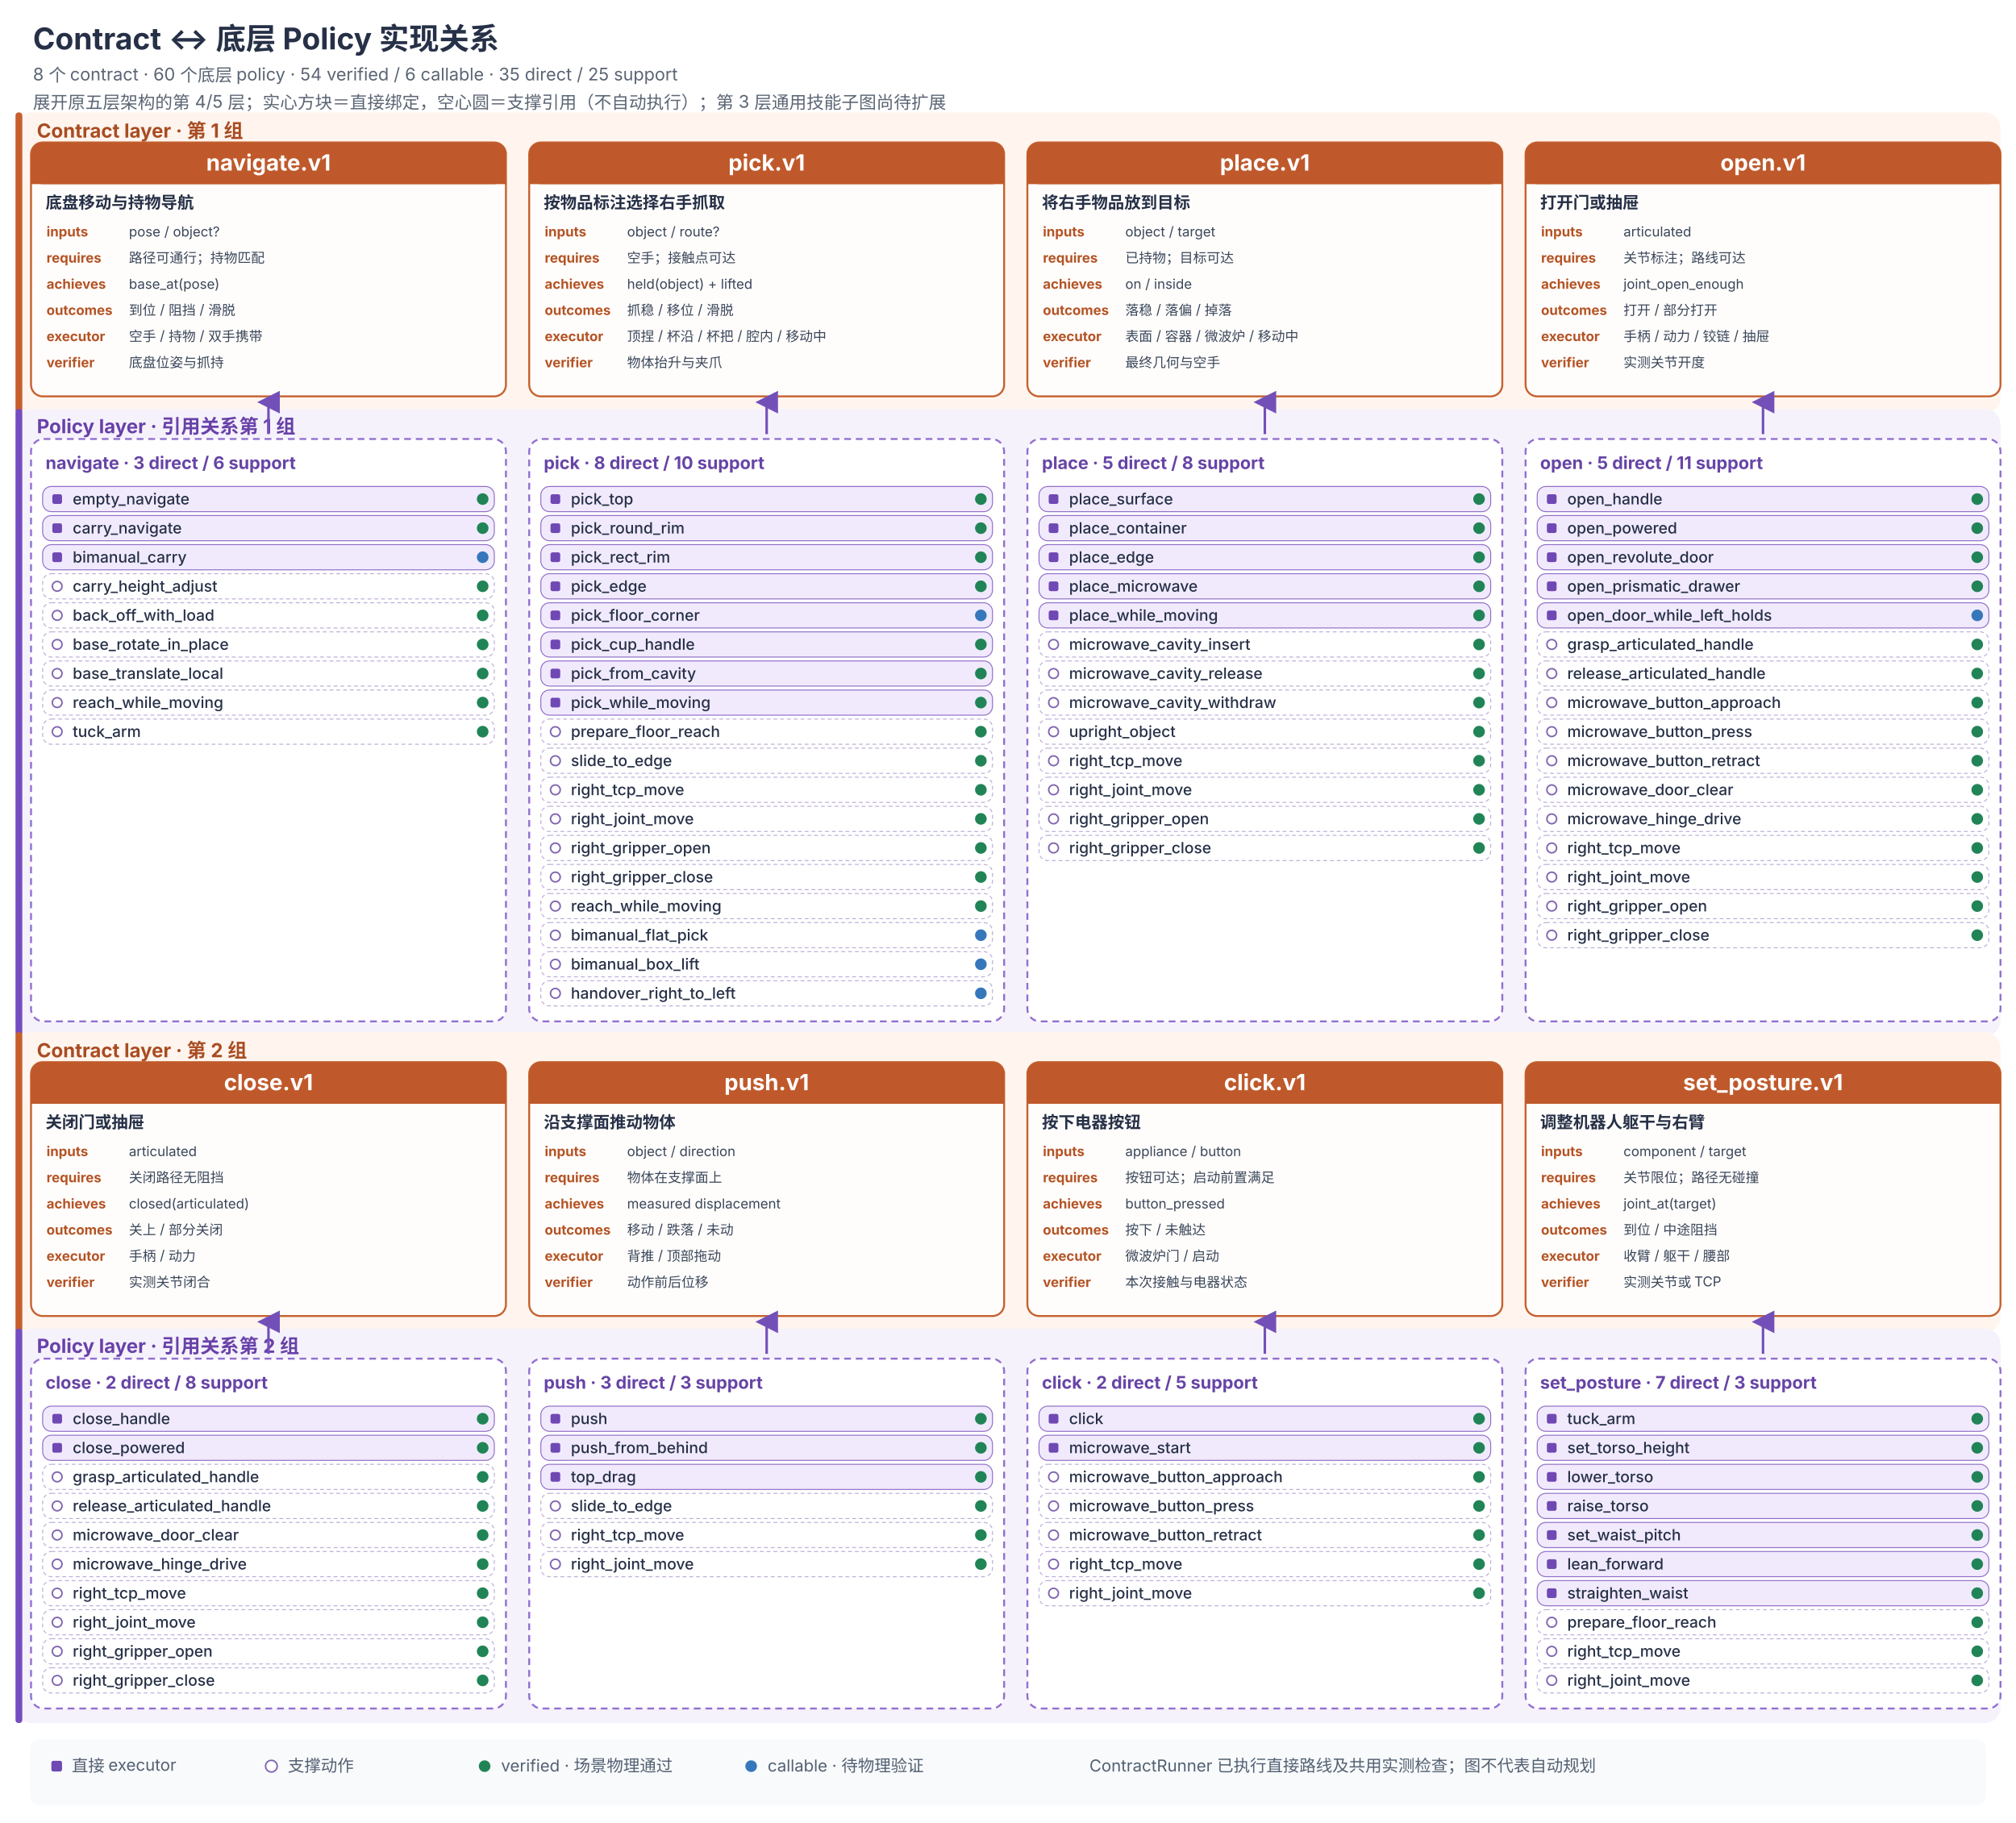
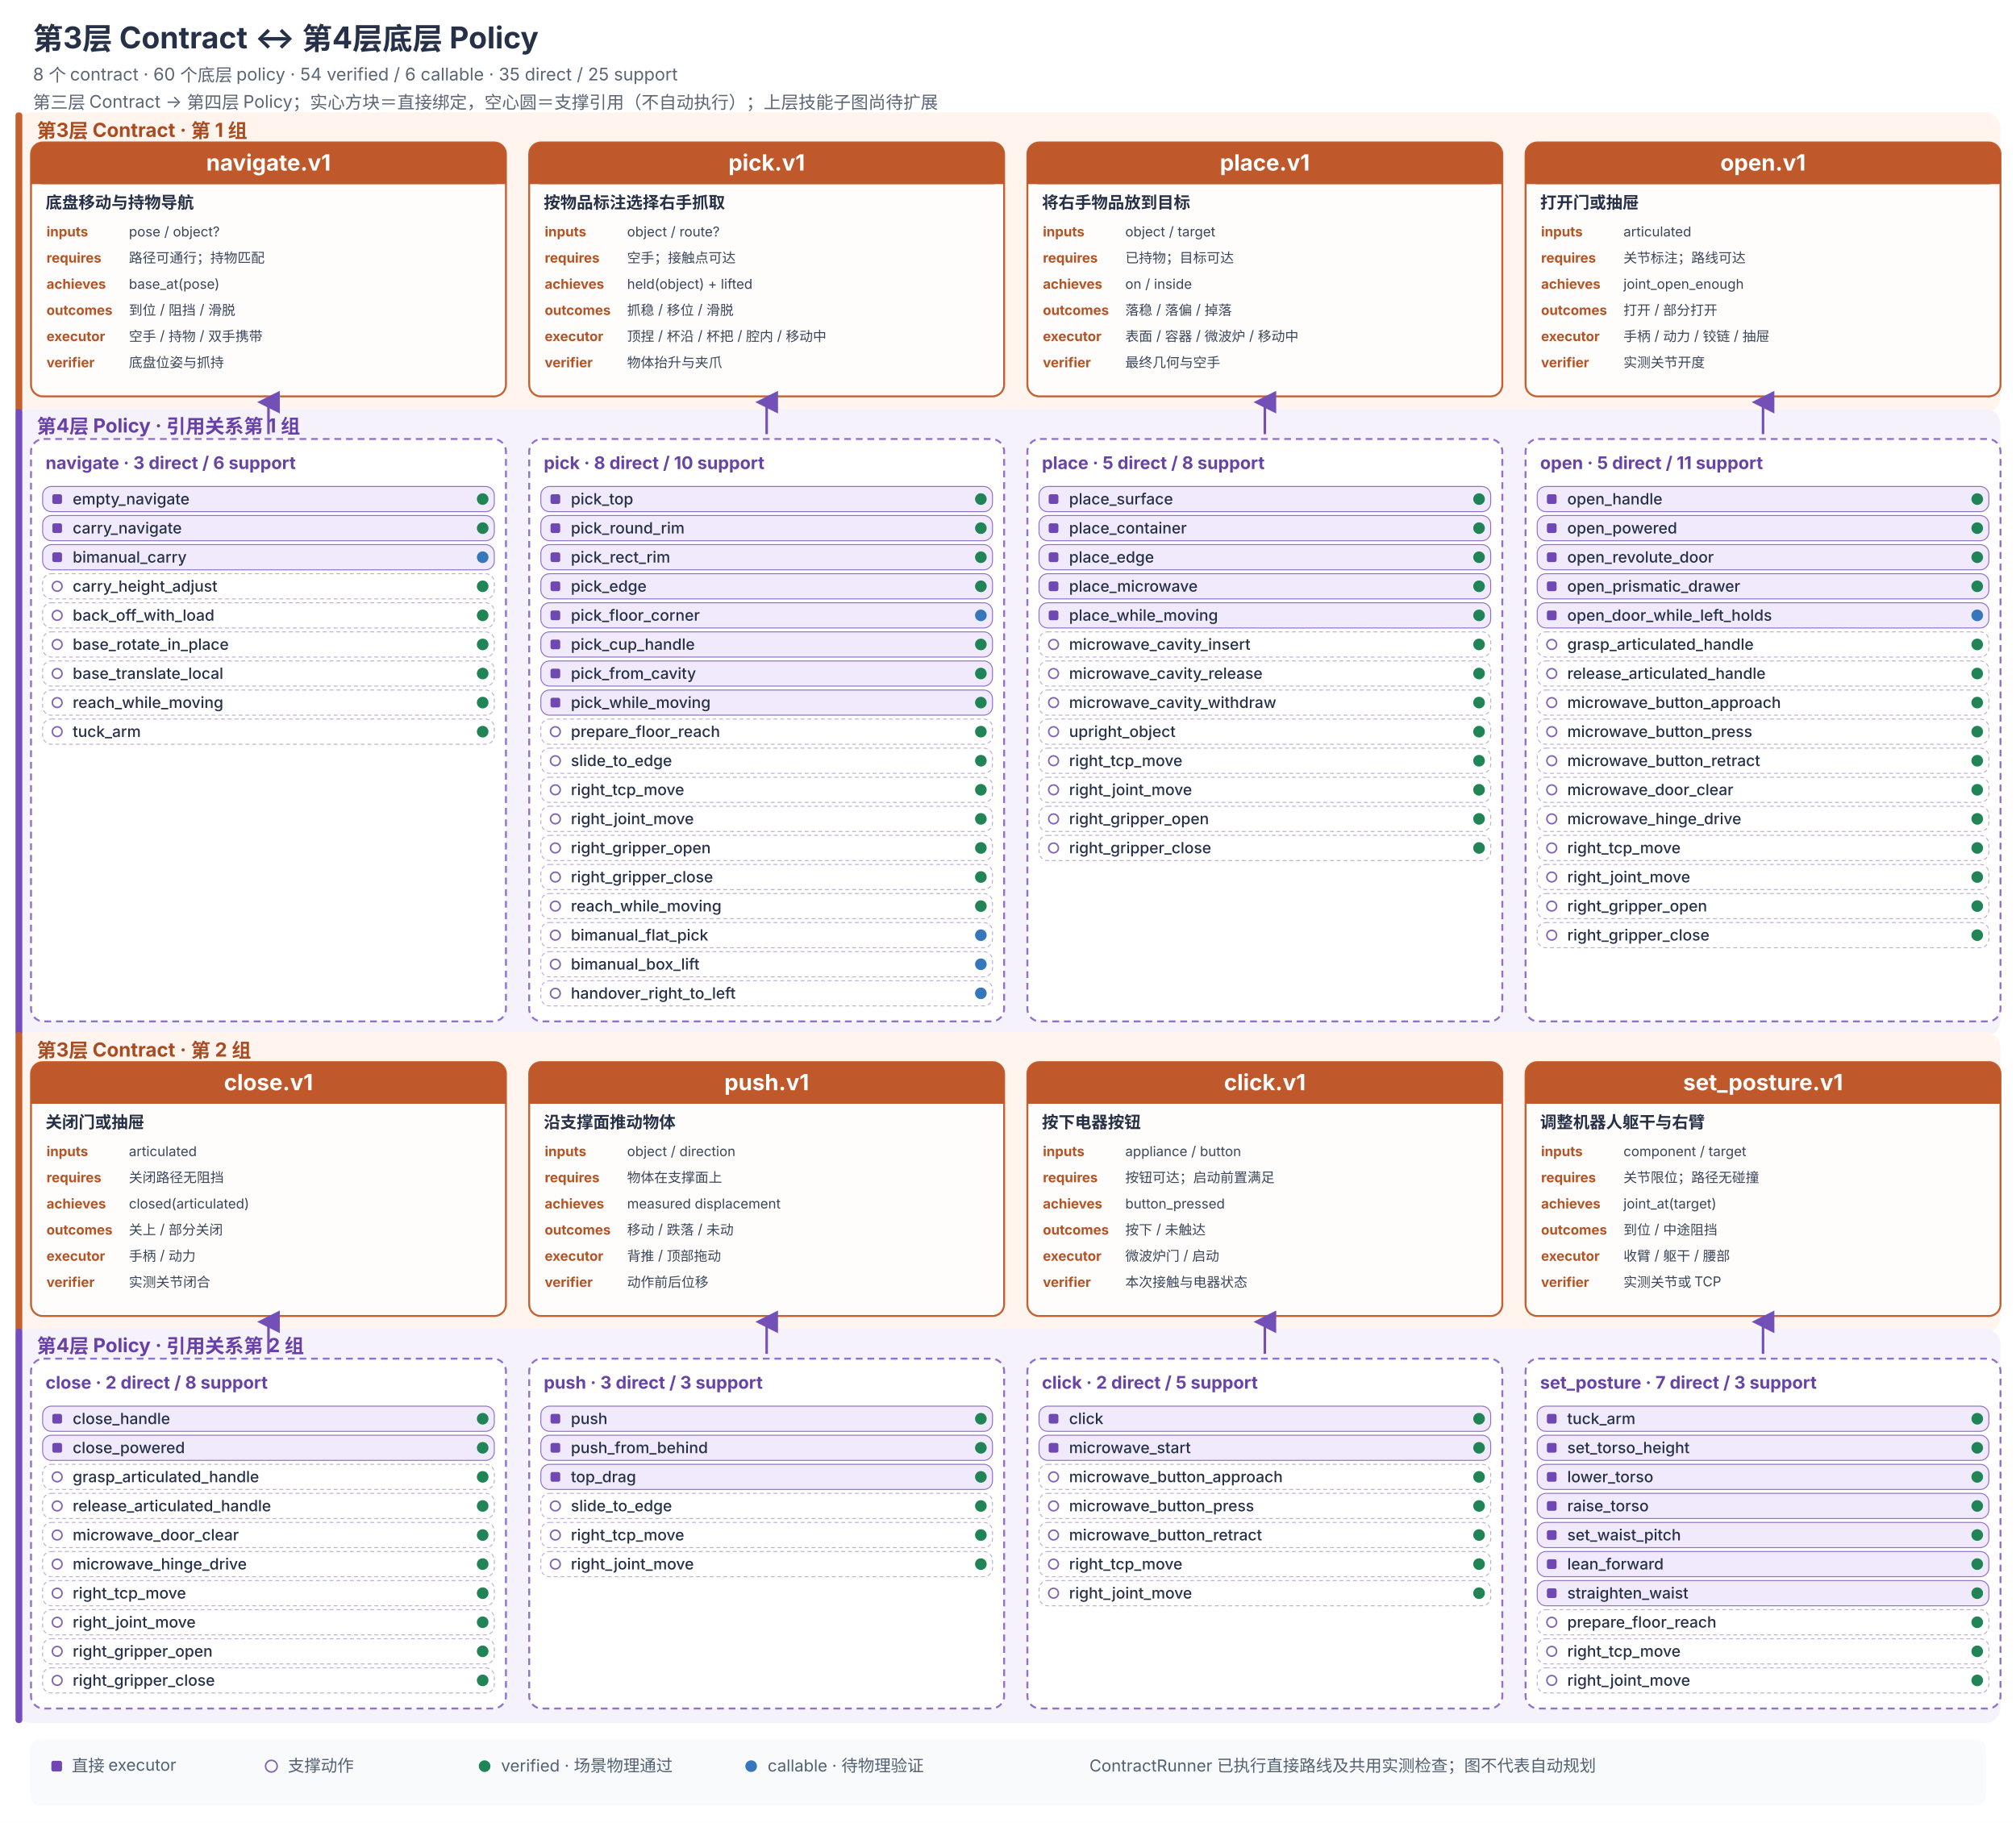
<svg xmlns="http://www.w3.org/2000/svg" viewBox="0 0 2080 1881" role="img" aria-labelledby="title desc">
  <defs>
    <marker id="arrow" viewBox="0 0 10 10" refX="5" refY="5" markerWidth="9" markerHeight="9" orient="auto">
      <path d="M0 10 L5 0 L10 10 Z" fill="#7350b8" />
    </marker>
  </defs>
  <style>text{font-family:Inter,"Noto Sans CJK SC","Microsoft YaHei",Arial,sans-serif;fill:#263047}.title{font-size:31px;font-weight:750}.subtitle{font-size:18px;fill:#5b6574}.lane{font-size:20px;font-weight:750}.card-title{font-size:23px;font-weight:700;fill:#fff}.card-desc{font-size:17px;font-weight:650}.key{font-size:14px;font-weight:700;fill:#b45324}.value{font-size:14px;fill:#39465a}.panel-title{font-size:18px;font-weight:700;fill:#6744a6}.policy{font-size:16px;font-weight:550}.legend{font-size:17px;fill:#536071}</style>
  <rect x="0" y="0" width="2080" height="1881" rx="0" fill="#fff" stroke="none" />
-   <text x="34" y="51" class="title">Contract ↔ 底层 Policy 实现关系</text>
+   <text x="34" y="51" class="title">第3层 Contract ↔ 第4层底层 Policy</text>
  <text x="34" y="83" class="subtitle">8 个 contract · 60 个底层 policy · 54 verified / 6 callable · 35 direct / 25 support</text>
-   <text x="34" y="112" class="subtitle">展开原五层架构的第 4/5 层；实心方块＝直接绑定，空心圆＝支撑引用（不自动执行）；第 3 层通用技能子图尚待扩展</text>
+   <text x="34" y="112" class="subtitle">第三层 Contract → 第四层 Policy；实心方块＝直接绑定，空心圆＝支撑引用（不自动执行）；上层技能子图尚待扩展</text>
  <rect x="16" y="116" width="2048" height="310" rx="16" fill="#fff5ee" stroke="none" />
  <rect x="16" y="422" width="2048" height="647" rx="16" fill="#f6f2fc" stroke="none" />
  <rect x="16" y="116" width="7" height="310" rx="3" fill="#c75e2d" stroke="none" />
  <rect x="16" y="422" width="7" height="647" rx="3" fill="#764dc0" stroke="none" />
-   <text x="38" y="142" class="lane" style="fill:#a94c22">Contract layer · 第 1 组</text>
-   <text x="38" y="447" class="lane" style="fill:#6841a8">Policy layer · 引用关系第 1 组</text>
+   <text x="38" y="142" class="lane" style="fill:#a94c22">第3层 Contract · 第 1 组</text>
+   <text x="38" y="447" class="lane" style="fill:#6841a8">第4层 Policy · 引用关系第 1 组</text>
  <rect x="32" y="147" width="490" height="262" rx="12" fill="#fffdfb" stroke="#c56130" stroke-width="2" />
  <rect x="32" y="147" width="490" height="43" rx="12" fill="#bf592b" stroke="none" />
  <rect x="32" y="177" width="490" height="13" rx="0" fill="#bf592b" stroke="none" />
  <text x="277.0" y="176" class="card-title" text-anchor="middle">navigate.v1</text>
  <text x="47" y="215" class="card-desc">底盘移动与持物导航</text>
  <text x="48" y="244" class="key">inputs</text>
  <text x="133" y="244" class="value">pose / object?</text>
  <text x="48" y="271" class="key">requires</text>
  <text x="133" y="271" class="value">路径可通行；持物匹配</text>
  <text x="48" y="298" class="key">achieves</text>
  <text x="133" y="298" class="value">base_at(pose)</text>
  <text x="48" y="325" class="key">outcomes</text>
  <text x="133" y="325" class="value">到位 / 阻挡 / 滑脱</text>
  <text x="48" y="352" class="key">executor</text>
  <text x="133" y="352" class="value">空手 / 持物 / 双手携带</text>
  <text x="48" y="379" class="key">verifier</text>
  <text x="133" y="379" class="value">底盘位姿与抓持</text>
  <path d="M 277.0 448 L 277.0 415" fill="none" stroke="#7350b8" stroke-width="2.6" marker-end="url(#arrow)" />
  <rect x="32" y="453" width="490" height="601" rx="13" fill="#fff" stroke="#9270cf" stroke-width="2" stroke-dasharray="7 5" />
  <text x="47" y="484" class="panel-title">navigate · 3 direct / 6 support</text>
  <rect x="44" y="502" width="466" height="26" rx="9" fill="#f1eafd" stroke="#916fc8" />
  <rect x="54" y="510" width="10" height="10" rx="2" fill="#7048b4" stroke="none" />
  <text x="75" y="520.5" class="policy">empty_navigate</text>
  <circle cx="498" cy="515" r="6" fill="#218456" />
  <rect x="44" y="532" width="466" height="26" rx="9" fill="#f1eafd" stroke="#916fc8" />
  <rect x="54" y="540" width="10" height="10" rx="2" fill="#7048b4" stroke="none" />
  <text x="75" y="550.5" class="policy">carry_navigate</text>
  <circle cx="498" cy="545" r="6" fill="#218456" />
  <rect x="44" y="562" width="466" height="26" rx="9" fill="#f1eafd" stroke="#916fc8" />
  <rect x="54" y="570" width="10" height="10" rx="2" fill="#7048b4" stroke="none" />
  <text x="75" y="580.5" class="policy">bimanual_carry</text>
  <circle cx="498" cy="575" r="6" fill="#3677bb" />
  <rect x="44" y="592" width="466" height="26" rx="9" fill="#fff" stroke="#bdadd8" stroke-dasharray="4 3" />
  <circle cx="59" cy="605" r="5" fill="#fff" stroke="#8165b0" stroke-width="1.6" />
  <text x="75" y="610.5" class="policy">carry_height_adjust</text>
  <circle cx="498" cy="605" r="6" fill="#218456" />
  <rect x="44" y="622" width="466" height="26" rx="9" fill="#fff" stroke="#bdadd8" stroke-dasharray="4 3" />
  <circle cx="59" cy="635" r="5" fill="#fff" stroke="#8165b0" stroke-width="1.6" />
  <text x="75" y="640.5" class="policy">back_off_with_load</text>
  <circle cx="498" cy="635" r="6" fill="#218456" />
  <rect x="44" y="652" width="466" height="26" rx="9" fill="#fff" stroke="#bdadd8" stroke-dasharray="4 3" />
  <circle cx="59" cy="665" r="5" fill="#fff" stroke="#8165b0" stroke-width="1.6" />
  <text x="75" y="670.5" class="policy">base_rotate_in_place</text>
  <circle cx="498" cy="665" r="6" fill="#218456" />
  <rect x="44" y="682" width="466" height="26" rx="9" fill="#fff" stroke="#bdadd8" stroke-dasharray="4 3" />
  <circle cx="59" cy="695" r="5" fill="#fff" stroke="#8165b0" stroke-width="1.6" />
  <text x="75" y="700.5" class="policy">base_translate_local</text>
  <circle cx="498" cy="695" r="6" fill="#218456" />
  <rect x="44" y="712" width="466" height="26" rx="9" fill="#fff" stroke="#bdadd8" stroke-dasharray="4 3" />
  <circle cx="59" cy="725" r="5" fill="#fff" stroke="#8165b0" stroke-width="1.6" />
  <text x="75" y="730.5" class="policy">reach_while_moving</text>
  <circle cx="498" cy="725" r="6" fill="#218456" />
  <rect x="44" y="742" width="466" height="26" rx="9" fill="#fff" stroke="#bdadd8" stroke-dasharray="4 3" />
  <circle cx="59" cy="755" r="5" fill="#fff" stroke="#8165b0" stroke-width="1.6" />
  <text x="75" y="760.5" class="policy">tuck_arm</text>
  <circle cx="498" cy="755" r="6" fill="#218456" />
  <rect x="546" y="147" width="490" height="262" rx="12" fill="#fffdfb" stroke="#c56130" stroke-width="2" />
  <rect x="546" y="147" width="490" height="43" rx="12" fill="#bf592b" stroke="none" />
  <rect x="546" y="177" width="490" height="13" rx="0" fill="#bf592b" stroke="none" />
  <text x="791.0" y="176" class="card-title" text-anchor="middle">pick.v1</text>
  <text x="561" y="215" class="card-desc">按物品标注选择右手抓取</text>
  <text x="562" y="244" class="key">inputs</text>
  <text x="647" y="244" class="value">object / route?</text>
  <text x="562" y="271" class="key">requires</text>
  <text x="647" y="271" class="value">空手；接触点可达</text>
  <text x="562" y="298" class="key">achieves</text>
  <text x="647" y="298" class="value">held(object) + lifted</text>
  <text x="562" y="325" class="key">outcomes</text>
  <text x="647" y="325" class="value">抓稳 / 移位 / 滑脱</text>
  <text x="562" y="352" class="key">executor</text>
  <text x="647" y="352" class="value">顶捏 / 杯沿 / 杯把 / 腔内 / 移动中</text>
  <text x="562" y="379" class="key">verifier</text>
  <text x="647" y="379" class="value">物体抬升与夹爪</text>
  <path d="M 791.0 448 L 791.0 415" fill="none" stroke="#7350b8" stroke-width="2.6" marker-end="url(#arrow)" />
  <rect x="546" y="453" width="490" height="601" rx="13" fill="#fff" stroke="#9270cf" stroke-width="2" stroke-dasharray="7 5" />
  <text x="561" y="484" class="panel-title">pick · 8 direct / 10 support</text>
  <rect x="558" y="502" width="466" height="26" rx="9" fill="#f1eafd" stroke="#916fc8" />
  <rect x="568" y="510" width="10" height="10" rx="2" fill="#7048b4" stroke="none" />
  <text x="589" y="520.5" class="policy">pick_top</text>
  <circle cx="1012" cy="515" r="6" fill="#218456" />
  <rect x="558" y="532" width="466" height="26" rx="9" fill="#f1eafd" stroke="#916fc8" />
  <rect x="568" y="540" width="10" height="10" rx="2" fill="#7048b4" stroke="none" />
  <text x="589" y="550.5" class="policy">pick_round_rim</text>
  <circle cx="1012" cy="545" r="6" fill="#218456" />
  <rect x="558" y="562" width="466" height="26" rx="9" fill="#f1eafd" stroke="#916fc8" />
  <rect x="568" y="570" width="10" height="10" rx="2" fill="#7048b4" stroke="none" />
  <text x="589" y="580.5" class="policy">pick_rect_rim</text>
  <circle cx="1012" cy="575" r="6" fill="#218456" />
  <rect x="558" y="592" width="466" height="26" rx="9" fill="#f1eafd" stroke="#916fc8" />
  <rect x="568" y="600" width="10" height="10" rx="2" fill="#7048b4" stroke="none" />
  <text x="589" y="610.5" class="policy">pick_edge</text>
  <circle cx="1012" cy="605" r="6" fill="#218456" />
  <rect x="558" y="622" width="466" height="26" rx="9" fill="#f1eafd" stroke="#916fc8" />
  <rect x="568" y="630" width="10" height="10" rx="2" fill="#7048b4" stroke="none" />
  <text x="589" y="640.5" class="policy">pick_floor_corner</text>
  <circle cx="1012" cy="635" r="6" fill="#3677bb" />
  <rect x="558" y="652" width="466" height="26" rx="9" fill="#f1eafd" stroke="#916fc8" />
  <rect x="568" y="660" width="10" height="10" rx="2" fill="#7048b4" stroke="none" />
  <text x="589" y="670.5" class="policy">pick_cup_handle</text>
  <circle cx="1012" cy="665" r="6" fill="#218456" />
  <rect x="558" y="682" width="466" height="26" rx="9" fill="#f1eafd" stroke="#916fc8" />
  <rect x="568" y="690" width="10" height="10" rx="2" fill="#7048b4" stroke="none" />
  <text x="589" y="700.5" class="policy">pick_from_cavity</text>
  <circle cx="1012" cy="695" r="6" fill="#218456" />
  <rect x="558" y="712" width="466" height="26" rx="9" fill="#f1eafd" stroke="#916fc8" />
  <rect x="568" y="720" width="10" height="10" rx="2" fill="#7048b4" stroke="none" />
  <text x="589" y="730.5" class="policy">pick_while_moving</text>
  <circle cx="1012" cy="725" r="6" fill="#218456" />
  <rect x="558" y="742" width="466" height="26" rx="9" fill="#fff" stroke="#bdadd8" stroke-dasharray="4 3" />
  <circle cx="573" cy="755" r="5" fill="#fff" stroke="#8165b0" stroke-width="1.6" />
  <text x="589" y="760.5" class="policy">prepare_floor_reach</text>
  <circle cx="1012" cy="755" r="6" fill="#218456" />
  <rect x="558" y="772" width="466" height="26" rx="9" fill="#fff" stroke="#bdadd8" stroke-dasharray="4 3" />
  <circle cx="573" cy="785" r="5" fill="#fff" stroke="#8165b0" stroke-width="1.6" />
  <text x="589" y="790.5" class="policy">slide_to_edge</text>
  <circle cx="1012" cy="785" r="6" fill="#218456" />
  <rect x="558" y="802" width="466" height="26" rx="9" fill="#fff" stroke="#bdadd8" stroke-dasharray="4 3" />
  <circle cx="573" cy="815" r="5" fill="#fff" stroke="#8165b0" stroke-width="1.6" />
  <text x="589" y="820.5" class="policy">right_tcp_move</text>
  <circle cx="1012" cy="815" r="6" fill="#218456" />
  <rect x="558" y="832" width="466" height="26" rx="9" fill="#fff" stroke="#bdadd8" stroke-dasharray="4 3" />
  <circle cx="573" cy="845" r="5" fill="#fff" stroke="#8165b0" stroke-width="1.6" />
  <text x="589" y="850.5" class="policy">right_joint_move</text>
  <circle cx="1012" cy="845" r="6" fill="#218456" />
  <rect x="558" y="862" width="466" height="26" rx="9" fill="#fff" stroke="#bdadd8" stroke-dasharray="4 3" />
  <circle cx="573" cy="875" r="5" fill="#fff" stroke="#8165b0" stroke-width="1.6" />
  <text x="589" y="880.5" class="policy">right_gripper_open</text>
  <circle cx="1012" cy="875" r="6" fill="#218456" />
  <rect x="558" y="892" width="466" height="26" rx="9" fill="#fff" stroke="#bdadd8" stroke-dasharray="4 3" />
  <circle cx="573" cy="905" r="5" fill="#fff" stroke="#8165b0" stroke-width="1.6" />
  <text x="589" y="910.5" class="policy">right_gripper_close</text>
  <circle cx="1012" cy="905" r="6" fill="#218456" />
  <rect x="558" y="922" width="466" height="26" rx="9" fill="#fff" stroke="#bdadd8" stroke-dasharray="4 3" />
  <circle cx="573" cy="935" r="5" fill="#fff" stroke="#8165b0" stroke-width="1.6" />
  <text x="589" y="940.5" class="policy">reach_while_moving</text>
  <circle cx="1012" cy="935" r="6" fill="#218456" />
  <rect x="558" y="952" width="466" height="26" rx="9" fill="#fff" stroke="#bdadd8" stroke-dasharray="4 3" />
  <circle cx="573" cy="965" r="5" fill="#fff" stroke="#8165b0" stroke-width="1.6" />
  <text x="589" y="970.5" class="policy">bimanual_flat_pick</text>
  <circle cx="1012" cy="965" r="6" fill="#3677bb" />
  <rect x="558" y="982" width="466" height="26" rx="9" fill="#fff" stroke="#bdadd8" stroke-dasharray="4 3" />
  <circle cx="573" cy="995" r="5" fill="#fff" stroke="#8165b0" stroke-width="1.6" />
  <text x="589" y="1000.5" class="policy">bimanual_box_lift</text>
  <circle cx="1012" cy="995" r="6" fill="#3677bb" />
  <rect x="558" y="1012" width="466" height="26" rx="9" fill="#fff" stroke="#bdadd8" stroke-dasharray="4 3" />
  <circle cx="573" cy="1025" r="5" fill="#fff" stroke="#8165b0" stroke-width="1.6" />
  <text x="589" y="1030.5" class="policy">handover_right_to_left</text>
  <circle cx="1012" cy="1025" r="6" fill="#3677bb" />
  <rect x="1060" y="147" width="490" height="262" rx="12" fill="#fffdfb" stroke="#c56130" stroke-width="2" />
  <rect x="1060" y="147" width="490" height="43" rx="12" fill="#bf592b" stroke="none" />
  <rect x="1060" y="177" width="490" height="13" rx="0" fill="#bf592b" stroke="none" />
  <text x="1305.0" y="176" class="card-title" text-anchor="middle">place.v1</text>
  <text x="1075" y="215" class="card-desc">将右手物品放到目标</text>
  <text x="1076" y="244" class="key">inputs</text>
  <text x="1161" y="244" class="value">object / target</text>
  <text x="1076" y="271" class="key">requires</text>
  <text x="1161" y="271" class="value">已持物；目标可达</text>
  <text x="1076" y="298" class="key">achieves</text>
  <text x="1161" y="298" class="value">on / inside</text>
  <text x="1076" y="325" class="key">outcomes</text>
  <text x="1161" y="325" class="value">落稳 / 落偏 / 掉落</text>
  <text x="1076" y="352" class="key">executor</text>
  <text x="1161" y="352" class="value">表面 / 容器 / 微波炉 / 移动中</text>
  <text x="1076" y="379" class="key">verifier</text>
  <text x="1161" y="379" class="value">最终几何与空手</text>
  <path d="M 1305.0 448 L 1305.0 415" fill="none" stroke="#7350b8" stroke-width="2.6" marker-end="url(#arrow)" />
  <rect x="1060" y="453" width="490" height="601" rx="13" fill="#fff" stroke="#9270cf" stroke-width="2" stroke-dasharray="7 5" />
  <text x="1075" y="484" class="panel-title">place · 5 direct / 8 support</text>
  <rect x="1072" y="502" width="466" height="26" rx="9" fill="#f1eafd" stroke="#916fc8" />
  <rect x="1082" y="510" width="10" height="10" rx="2" fill="#7048b4" stroke="none" />
  <text x="1103" y="520.5" class="policy">place_surface</text>
  <circle cx="1526" cy="515" r="6" fill="#218456" />
  <rect x="1072" y="532" width="466" height="26" rx="9" fill="#f1eafd" stroke="#916fc8" />
  <rect x="1082" y="540" width="10" height="10" rx="2" fill="#7048b4" stroke="none" />
  <text x="1103" y="550.5" class="policy">place_container</text>
  <circle cx="1526" cy="545" r="6" fill="#218456" />
  <rect x="1072" y="562" width="466" height="26" rx="9" fill="#f1eafd" stroke="#916fc8" />
  <rect x="1082" y="570" width="10" height="10" rx="2" fill="#7048b4" stroke="none" />
  <text x="1103" y="580.5" class="policy">place_edge</text>
  <circle cx="1526" cy="575" r="6" fill="#218456" />
  <rect x="1072" y="592" width="466" height="26" rx="9" fill="#f1eafd" stroke="#916fc8" />
  <rect x="1082" y="600" width="10" height="10" rx="2" fill="#7048b4" stroke="none" />
  <text x="1103" y="610.5" class="policy">place_microwave</text>
  <circle cx="1526" cy="605" r="6" fill="#218456" />
  <rect x="1072" y="622" width="466" height="26" rx="9" fill="#f1eafd" stroke="#916fc8" />
  <rect x="1082" y="630" width="10" height="10" rx="2" fill="#7048b4" stroke="none" />
  <text x="1103" y="640.5" class="policy">place_while_moving</text>
  <circle cx="1526" cy="635" r="6" fill="#218456" />
  <rect x="1072" y="652" width="466" height="26" rx="9" fill="#fff" stroke="#bdadd8" stroke-dasharray="4 3" />
  <circle cx="1087" cy="665" r="5" fill="#fff" stroke="#8165b0" stroke-width="1.6" />
  <text x="1103" y="670.5" class="policy">microwave_cavity_insert</text>
  <circle cx="1526" cy="665" r="6" fill="#218456" />
  <rect x="1072" y="682" width="466" height="26" rx="9" fill="#fff" stroke="#bdadd8" stroke-dasharray="4 3" />
  <circle cx="1087" cy="695" r="5" fill="#fff" stroke="#8165b0" stroke-width="1.6" />
  <text x="1103" y="700.5" class="policy">microwave_cavity_release</text>
  <circle cx="1526" cy="695" r="6" fill="#218456" />
  <rect x="1072" y="712" width="466" height="26" rx="9" fill="#fff" stroke="#bdadd8" stroke-dasharray="4 3" />
  <circle cx="1087" cy="725" r="5" fill="#fff" stroke="#8165b0" stroke-width="1.6" />
  <text x="1103" y="730.5" class="policy">microwave_cavity_withdraw</text>
  <circle cx="1526" cy="725" r="6" fill="#218456" />
  <rect x="1072" y="742" width="466" height="26" rx="9" fill="#fff" stroke="#bdadd8" stroke-dasharray="4 3" />
  <circle cx="1087" cy="755" r="5" fill="#fff" stroke="#8165b0" stroke-width="1.6" />
  <text x="1103" y="760.5" class="policy">upright_object</text>
  <circle cx="1526" cy="755" r="6" fill="#218456" />
  <rect x="1072" y="772" width="466" height="26" rx="9" fill="#fff" stroke="#bdadd8" stroke-dasharray="4 3" />
  <circle cx="1087" cy="785" r="5" fill="#fff" stroke="#8165b0" stroke-width="1.6" />
  <text x="1103" y="790.5" class="policy">right_tcp_move</text>
  <circle cx="1526" cy="785" r="6" fill="#218456" />
  <rect x="1072" y="802" width="466" height="26" rx="9" fill="#fff" stroke="#bdadd8" stroke-dasharray="4 3" />
  <circle cx="1087" cy="815" r="5" fill="#fff" stroke="#8165b0" stroke-width="1.6" />
  <text x="1103" y="820.5" class="policy">right_joint_move</text>
  <circle cx="1526" cy="815" r="6" fill="#218456" />
  <rect x="1072" y="832" width="466" height="26" rx="9" fill="#fff" stroke="#bdadd8" stroke-dasharray="4 3" />
  <circle cx="1087" cy="845" r="5" fill="#fff" stroke="#8165b0" stroke-width="1.6" />
  <text x="1103" y="850.5" class="policy">right_gripper_open</text>
  <circle cx="1526" cy="845" r="6" fill="#218456" />
  <rect x="1072" y="862" width="466" height="26" rx="9" fill="#fff" stroke="#bdadd8" stroke-dasharray="4 3" />
  <circle cx="1087" cy="875" r="5" fill="#fff" stroke="#8165b0" stroke-width="1.6" />
  <text x="1103" y="880.5" class="policy">right_gripper_close</text>
  <circle cx="1526" cy="875" r="6" fill="#218456" />
  <rect x="1574" y="147" width="490" height="262" rx="12" fill="#fffdfb" stroke="#c56130" stroke-width="2" />
  <rect x="1574" y="147" width="490" height="43" rx="12" fill="#bf592b" stroke="none" />
  <rect x="1574" y="177" width="490" height="13" rx="0" fill="#bf592b" stroke="none" />
  <text x="1819.0" y="176" class="card-title" text-anchor="middle">open.v1</text>
  <text x="1589" y="215" class="card-desc">打开门或抽屉</text>
  <text x="1590" y="244" class="key">inputs</text>
  <text x="1675" y="244" class="value">articulated</text>
  <text x="1590" y="271" class="key">requires</text>
  <text x="1675" y="271" class="value">关节标注；路线可达</text>
  <text x="1590" y="298" class="key">achieves</text>
  <text x="1675" y="298" class="value">joint_open_enough</text>
  <text x="1590" y="325" class="key">outcomes</text>
  <text x="1675" y="325" class="value">打开 / 部分打开</text>
  <text x="1590" y="352" class="key">executor</text>
  <text x="1675" y="352" class="value">手柄 / 动力 / 铰链 / 抽屉</text>
  <text x="1590" y="379" class="key">verifier</text>
  <text x="1675" y="379" class="value">实测关节开度</text>
  <path d="M 1819.0 448 L 1819.0 415" fill="none" stroke="#7350b8" stroke-width="2.6" marker-end="url(#arrow)" />
  <rect x="1574" y="453" width="490" height="601" rx="13" fill="#fff" stroke="#9270cf" stroke-width="2" stroke-dasharray="7 5" />
  <text x="1589" y="484" class="panel-title">open · 5 direct / 11 support</text>
  <rect x="1586" y="502" width="466" height="26" rx="9" fill="#f1eafd" stroke="#916fc8" />
  <rect x="1596" y="510" width="10" height="10" rx="2" fill="#7048b4" stroke="none" />
  <text x="1617" y="520.5" class="policy">open_handle</text>
  <circle cx="2040" cy="515" r="6" fill="#218456" />
  <rect x="1586" y="532" width="466" height="26" rx="9" fill="#f1eafd" stroke="#916fc8" />
  <rect x="1596" y="540" width="10" height="10" rx="2" fill="#7048b4" stroke="none" />
  <text x="1617" y="550.5" class="policy">open_powered</text>
  <circle cx="2040" cy="545" r="6" fill="#218456" />
  <rect x="1586" y="562" width="466" height="26" rx="9" fill="#f1eafd" stroke="#916fc8" />
  <rect x="1596" y="570" width="10" height="10" rx="2" fill="#7048b4" stroke="none" />
  <text x="1617" y="580.5" class="policy">open_revolute_door</text>
  <circle cx="2040" cy="575" r="6" fill="#218456" />
  <rect x="1586" y="592" width="466" height="26" rx="9" fill="#f1eafd" stroke="#916fc8" />
  <rect x="1596" y="600" width="10" height="10" rx="2" fill="#7048b4" stroke="none" />
  <text x="1617" y="610.5" class="policy">open_prismatic_drawer</text>
  <circle cx="2040" cy="605" r="6" fill="#218456" />
  <rect x="1586" y="622" width="466" height="26" rx="9" fill="#f1eafd" stroke="#916fc8" />
  <rect x="1596" y="630" width="10" height="10" rx="2" fill="#7048b4" stroke="none" />
  <text x="1617" y="640.5" class="policy">open_door_while_left_holds</text>
  <circle cx="2040" cy="635" r="6" fill="#3677bb" />
  <rect x="1586" y="652" width="466" height="26" rx="9" fill="#fff" stroke="#bdadd8" stroke-dasharray="4 3" />
  <circle cx="1601" cy="665" r="5" fill="#fff" stroke="#8165b0" stroke-width="1.6" />
  <text x="1617" y="670.5" class="policy">grasp_articulated_handle</text>
  <circle cx="2040" cy="665" r="6" fill="#218456" />
  <rect x="1586" y="682" width="466" height="26" rx="9" fill="#fff" stroke="#bdadd8" stroke-dasharray="4 3" />
  <circle cx="1601" cy="695" r="5" fill="#fff" stroke="#8165b0" stroke-width="1.6" />
  <text x="1617" y="700.5" class="policy">release_articulated_handle</text>
  <circle cx="2040" cy="695" r="6" fill="#218456" />
  <rect x="1586" y="712" width="466" height="26" rx="9" fill="#fff" stroke="#bdadd8" stroke-dasharray="4 3" />
  <circle cx="1601" cy="725" r="5" fill="#fff" stroke="#8165b0" stroke-width="1.6" />
  <text x="1617" y="730.5" class="policy">microwave_button_approach</text>
  <circle cx="2040" cy="725" r="6" fill="#218456" />
  <rect x="1586" y="742" width="466" height="26" rx="9" fill="#fff" stroke="#bdadd8" stroke-dasharray="4 3" />
  <circle cx="1601" cy="755" r="5" fill="#fff" stroke="#8165b0" stroke-width="1.6" />
  <text x="1617" y="760.5" class="policy">microwave_button_press</text>
  <circle cx="2040" cy="755" r="6" fill="#218456" />
  <rect x="1586" y="772" width="466" height="26" rx="9" fill="#fff" stroke="#bdadd8" stroke-dasharray="4 3" />
  <circle cx="1601" cy="785" r="5" fill="#fff" stroke="#8165b0" stroke-width="1.6" />
  <text x="1617" y="790.5" class="policy">microwave_button_retract</text>
  <circle cx="2040" cy="785" r="6" fill="#218456" />
  <rect x="1586" y="802" width="466" height="26" rx="9" fill="#fff" stroke="#bdadd8" stroke-dasharray="4 3" />
  <circle cx="1601" cy="815" r="5" fill="#fff" stroke="#8165b0" stroke-width="1.6" />
  <text x="1617" y="820.5" class="policy">microwave_door_clear</text>
  <circle cx="2040" cy="815" r="6" fill="#218456" />
  <rect x="1586" y="832" width="466" height="26" rx="9" fill="#fff" stroke="#bdadd8" stroke-dasharray="4 3" />
  <circle cx="1601" cy="845" r="5" fill="#fff" stroke="#8165b0" stroke-width="1.6" />
  <text x="1617" y="850.5" class="policy">microwave_hinge_drive</text>
  <circle cx="2040" cy="845" r="6" fill="#218456" />
  <rect x="1586" y="862" width="466" height="26" rx="9" fill="#fff" stroke="#bdadd8" stroke-dasharray="4 3" />
  <circle cx="1601" cy="875" r="5" fill="#fff" stroke="#8165b0" stroke-width="1.6" />
  <text x="1617" y="880.5" class="policy">right_tcp_move</text>
  <circle cx="2040" cy="875" r="6" fill="#218456" />
  <rect x="1586" y="892" width="466" height="26" rx="9" fill="#fff" stroke="#bdadd8" stroke-dasharray="4 3" />
  <circle cx="1601" cy="905" r="5" fill="#fff" stroke="#8165b0" stroke-width="1.6" />
  <text x="1617" y="910.5" class="policy">right_joint_move</text>
  <circle cx="2040" cy="905" r="6" fill="#218456" />
  <rect x="1586" y="922" width="466" height="26" rx="9" fill="#fff" stroke="#bdadd8" stroke-dasharray="4 3" />
  <circle cx="1601" cy="935" r="5" fill="#fff" stroke="#8165b0" stroke-width="1.6" />
  <text x="1617" y="940.5" class="policy">right_gripper_open</text>
  <circle cx="2040" cy="935" r="6" fill="#218456" />
  <rect x="1586" y="952" width="466" height="26" rx="9" fill="#fff" stroke="#bdadd8" stroke-dasharray="4 3" />
  <circle cx="1601" cy="965" r="5" fill="#fff" stroke="#8165b0" stroke-width="1.6" />
  <text x="1617" y="970.5" class="policy">right_gripper_close</text>
  <circle cx="2040" cy="965" r="6" fill="#218456" />
  <rect x="16" y="1065" width="2048" height="310" rx="16" fill="#fff5ee" stroke="none" />
  <rect x="16" y="1371" width="2048" height="407" rx="16" fill="#f6f2fc" stroke="none" />
  <rect x="16" y="1065" width="7" height="310" rx="3" fill="#c75e2d" stroke="none" />
  <rect x="16" y="1371" width="7" height="407" rx="3" fill="#764dc0" stroke="none" />
-   <text x="38" y="1091" class="lane" style="fill:#a94c22">Contract layer · 第 2 组</text>
-   <text x="38" y="1396" class="lane" style="fill:#6841a8">Policy layer · 引用关系第 2 组</text>
+   <text x="38" y="1091" class="lane" style="fill:#a94c22">第3层 Contract · 第 2 组</text>
+   <text x="38" y="1396" class="lane" style="fill:#6841a8">第4层 Policy · 引用关系第 2 组</text>
  <rect x="32" y="1096" width="490" height="262" rx="12" fill="#fffdfb" stroke="#c56130" stroke-width="2" />
  <rect x="32" y="1096" width="490" height="43" rx="12" fill="#bf592b" stroke="none" />
  <rect x="32" y="1126" width="490" height="13" rx="0" fill="#bf592b" stroke="none" />
  <text x="277.0" y="1125" class="card-title" text-anchor="middle">close.v1</text>
  <text x="47" y="1164" class="card-desc">关闭门或抽屉</text>
  <text x="48" y="1193" class="key">inputs</text>
  <text x="133" y="1193" class="value">articulated</text>
  <text x="48" y="1220" class="key">requires</text>
  <text x="133" y="1220" class="value">关闭路径无阻挡</text>
  <text x="48" y="1247" class="key">achieves</text>
  <text x="133" y="1247" class="value">closed(articulated)</text>
  <text x="48" y="1274" class="key">outcomes</text>
  <text x="133" y="1274" class="value">关上 / 部分关闭</text>
  <text x="48" y="1301" class="key">executor</text>
  <text x="133" y="1301" class="value">手柄 / 动力</text>
  <text x="48" y="1328" class="key">verifier</text>
  <text x="133" y="1328" class="value">实测关节闭合</text>
  <path d="M 277.0 1397 L 277.0 1364" fill="none" stroke="#7350b8" stroke-width="2.6" marker-end="url(#arrow)" />
  <rect x="32" y="1402" width="490" height="361" rx="13" fill="#fff" stroke="#9270cf" stroke-width="2" stroke-dasharray="7 5" />
  <text x="47" y="1433" class="panel-title">close · 2 direct / 8 support</text>
  <rect x="44" y="1451" width="466" height="26" rx="9" fill="#f1eafd" stroke="#916fc8" />
  <rect x="54" y="1459" width="10" height="10" rx="2" fill="#7048b4" stroke="none" />
  <text x="75" y="1469.5" class="policy">close_handle</text>
  <circle cx="498" cy="1464" r="6" fill="#218456" />
  <rect x="44" y="1481" width="466" height="26" rx="9" fill="#f1eafd" stroke="#916fc8" />
  <rect x="54" y="1489" width="10" height="10" rx="2" fill="#7048b4" stroke="none" />
  <text x="75" y="1499.5" class="policy">close_powered</text>
  <circle cx="498" cy="1494" r="6" fill="#218456" />
  <rect x="44" y="1511" width="466" height="26" rx="9" fill="#fff" stroke="#bdadd8" stroke-dasharray="4 3" />
  <circle cx="59" cy="1524" r="5" fill="#fff" stroke="#8165b0" stroke-width="1.6" />
  <text x="75" y="1529.5" class="policy">grasp_articulated_handle</text>
  <circle cx="498" cy="1524" r="6" fill="#218456" />
  <rect x="44" y="1541" width="466" height="26" rx="9" fill="#fff" stroke="#bdadd8" stroke-dasharray="4 3" />
  <circle cx="59" cy="1554" r="5" fill="#fff" stroke="#8165b0" stroke-width="1.6" />
  <text x="75" y="1559.5" class="policy">release_articulated_handle</text>
  <circle cx="498" cy="1554" r="6" fill="#218456" />
  <rect x="44" y="1571" width="466" height="26" rx="9" fill="#fff" stroke="#bdadd8" stroke-dasharray="4 3" />
  <circle cx="59" cy="1584" r="5" fill="#fff" stroke="#8165b0" stroke-width="1.6" />
  <text x="75" y="1589.5" class="policy">microwave_door_clear</text>
  <circle cx="498" cy="1584" r="6" fill="#218456" />
  <rect x="44" y="1601" width="466" height="26" rx="9" fill="#fff" stroke="#bdadd8" stroke-dasharray="4 3" />
  <circle cx="59" cy="1614" r="5" fill="#fff" stroke="#8165b0" stroke-width="1.6" />
  <text x="75" y="1619.5" class="policy">microwave_hinge_drive</text>
  <circle cx="498" cy="1614" r="6" fill="#218456" />
  <rect x="44" y="1631" width="466" height="26" rx="9" fill="#fff" stroke="#bdadd8" stroke-dasharray="4 3" />
  <circle cx="59" cy="1644" r="5" fill="#fff" stroke="#8165b0" stroke-width="1.6" />
  <text x="75" y="1649.5" class="policy">right_tcp_move</text>
  <circle cx="498" cy="1644" r="6" fill="#218456" />
  <rect x="44" y="1661" width="466" height="26" rx="9" fill="#fff" stroke="#bdadd8" stroke-dasharray="4 3" />
  <circle cx="59" cy="1674" r="5" fill="#fff" stroke="#8165b0" stroke-width="1.6" />
  <text x="75" y="1679.5" class="policy">right_joint_move</text>
  <circle cx="498" cy="1674" r="6" fill="#218456" />
  <rect x="44" y="1691" width="466" height="26" rx="9" fill="#fff" stroke="#bdadd8" stroke-dasharray="4 3" />
  <circle cx="59" cy="1704" r="5" fill="#fff" stroke="#8165b0" stroke-width="1.6" />
  <text x="75" y="1709.5" class="policy">right_gripper_open</text>
  <circle cx="498" cy="1704" r="6" fill="#218456" />
  <rect x="44" y="1721" width="466" height="26" rx="9" fill="#fff" stroke="#bdadd8" stroke-dasharray="4 3" />
  <circle cx="59" cy="1734" r="5" fill="#fff" stroke="#8165b0" stroke-width="1.6" />
  <text x="75" y="1739.5" class="policy">right_gripper_close</text>
  <circle cx="498" cy="1734" r="6" fill="#218456" />
  <rect x="546" y="1096" width="490" height="262" rx="12" fill="#fffdfb" stroke="#c56130" stroke-width="2" />
  <rect x="546" y="1096" width="490" height="43" rx="12" fill="#bf592b" stroke="none" />
  <rect x="546" y="1126" width="490" height="13" rx="0" fill="#bf592b" stroke="none" />
  <text x="791.0" y="1125" class="card-title" text-anchor="middle">push.v1</text>
  <text x="561" y="1164" class="card-desc">沿支撑面推动物体</text>
  <text x="562" y="1193" class="key">inputs</text>
  <text x="647" y="1193" class="value">object / direction</text>
  <text x="562" y="1220" class="key">requires</text>
  <text x="647" y="1220" class="value">物体在支撑面上</text>
  <text x="562" y="1247" class="key">achieves</text>
  <text x="647" y="1247" class="value">measured displacement</text>
  <text x="562" y="1274" class="key">outcomes</text>
  <text x="647" y="1274" class="value">移动 / 跌落 / 未动</text>
  <text x="562" y="1301" class="key">executor</text>
  <text x="647" y="1301" class="value">背推 / 顶部拖动</text>
  <text x="562" y="1328" class="key">verifier</text>
  <text x="647" y="1328" class="value">动作前后位移</text>
  <path d="M 791.0 1397 L 791.0 1364" fill="none" stroke="#7350b8" stroke-width="2.6" marker-end="url(#arrow)" />
  <rect x="546" y="1402" width="490" height="361" rx="13" fill="#fff" stroke="#9270cf" stroke-width="2" stroke-dasharray="7 5" />
  <text x="561" y="1433" class="panel-title">push · 3 direct / 3 support</text>
  <rect x="558" y="1451" width="466" height="26" rx="9" fill="#f1eafd" stroke="#916fc8" />
  <rect x="568" y="1459" width="10" height="10" rx="2" fill="#7048b4" stroke="none" />
  <text x="589" y="1469.5" class="policy">push</text>
  <circle cx="1012" cy="1464" r="6" fill="#218456" />
  <rect x="558" y="1481" width="466" height="26" rx="9" fill="#f1eafd" stroke="#916fc8" />
  <rect x="568" y="1489" width="10" height="10" rx="2" fill="#7048b4" stroke="none" />
  <text x="589" y="1499.5" class="policy">push_from_behind</text>
  <circle cx="1012" cy="1494" r="6" fill="#218456" />
  <rect x="558" y="1511" width="466" height="26" rx="9" fill="#f1eafd" stroke="#916fc8" />
  <rect x="568" y="1519" width="10" height="10" rx="2" fill="#7048b4" stroke="none" />
  <text x="589" y="1529.5" class="policy">top_drag</text>
  <circle cx="1012" cy="1524" r="6" fill="#218456" />
  <rect x="558" y="1541" width="466" height="26" rx="9" fill="#fff" stroke="#bdadd8" stroke-dasharray="4 3" />
  <circle cx="573" cy="1554" r="5" fill="#fff" stroke="#8165b0" stroke-width="1.6" />
  <text x="589" y="1559.5" class="policy">slide_to_edge</text>
  <circle cx="1012" cy="1554" r="6" fill="#218456" />
  <rect x="558" y="1571" width="466" height="26" rx="9" fill="#fff" stroke="#bdadd8" stroke-dasharray="4 3" />
  <circle cx="573" cy="1584" r="5" fill="#fff" stroke="#8165b0" stroke-width="1.6" />
  <text x="589" y="1589.5" class="policy">right_tcp_move</text>
  <circle cx="1012" cy="1584" r="6" fill="#218456" />
  <rect x="558" y="1601" width="466" height="26" rx="9" fill="#fff" stroke="#bdadd8" stroke-dasharray="4 3" />
  <circle cx="573" cy="1614" r="5" fill="#fff" stroke="#8165b0" stroke-width="1.6" />
  <text x="589" y="1619.5" class="policy">right_joint_move</text>
  <circle cx="1012" cy="1614" r="6" fill="#218456" />
  <rect x="1060" y="1096" width="490" height="262" rx="12" fill="#fffdfb" stroke="#c56130" stroke-width="2" />
  <rect x="1060" y="1096" width="490" height="43" rx="12" fill="#bf592b" stroke="none" />
  <rect x="1060" y="1126" width="490" height="13" rx="0" fill="#bf592b" stroke="none" />
  <text x="1305.0" y="1125" class="card-title" text-anchor="middle">click.v1</text>
  <text x="1075" y="1164" class="card-desc">按下电器按钮</text>
  <text x="1076" y="1193" class="key">inputs</text>
  <text x="1161" y="1193" class="value">appliance / button</text>
  <text x="1076" y="1220" class="key">requires</text>
  <text x="1161" y="1220" class="value">按钮可达；启动前置满足</text>
  <text x="1076" y="1247" class="key">achieves</text>
  <text x="1161" y="1247" class="value">button_pressed</text>
  <text x="1076" y="1274" class="key">outcomes</text>
  <text x="1161" y="1274" class="value">按下 / 未触达</text>
  <text x="1076" y="1301" class="key">executor</text>
  <text x="1161" y="1301" class="value">微波炉门 / 启动</text>
  <text x="1076" y="1328" class="key">verifier</text>
  <text x="1161" y="1328" class="value">本次接触与电器状态</text>
  <path d="M 1305.0 1397 L 1305.0 1364" fill="none" stroke="#7350b8" stroke-width="2.6" marker-end="url(#arrow)" />
  <rect x="1060" y="1402" width="490" height="361" rx="13" fill="#fff" stroke="#9270cf" stroke-width="2" stroke-dasharray="7 5" />
  <text x="1075" y="1433" class="panel-title">click · 2 direct / 5 support</text>
  <rect x="1072" y="1451" width="466" height="26" rx="9" fill="#f1eafd" stroke="#916fc8" />
  <rect x="1082" y="1459" width="10" height="10" rx="2" fill="#7048b4" stroke="none" />
  <text x="1103" y="1469.5" class="policy">click</text>
  <circle cx="1526" cy="1464" r="6" fill="#218456" />
  <rect x="1072" y="1481" width="466" height="26" rx="9" fill="#f1eafd" stroke="#916fc8" />
  <rect x="1082" y="1489" width="10" height="10" rx="2" fill="#7048b4" stroke="none" />
  <text x="1103" y="1499.5" class="policy">microwave_start</text>
  <circle cx="1526" cy="1494" r="6" fill="#218456" />
  <rect x="1072" y="1511" width="466" height="26" rx="9" fill="#fff" stroke="#bdadd8" stroke-dasharray="4 3" />
  <circle cx="1087" cy="1524" r="5" fill="#fff" stroke="#8165b0" stroke-width="1.6" />
  <text x="1103" y="1529.5" class="policy">microwave_button_approach</text>
  <circle cx="1526" cy="1524" r="6" fill="#218456" />
  <rect x="1072" y="1541" width="466" height="26" rx="9" fill="#fff" stroke="#bdadd8" stroke-dasharray="4 3" />
  <circle cx="1087" cy="1554" r="5" fill="#fff" stroke="#8165b0" stroke-width="1.6" />
  <text x="1103" y="1559.5" class="policy">microwave_button_press</text>
  <circle cx="1526" cy="1554" r="6" fill="#218456" />
  <rect x="1072" y="1571" width="466" height="26" rx="9" fill="#fff" stroke="#bdadd8" stroke-dasharray="4 3" />
  <circle cx="1087" cy="1584" r="5" fill="#fff" stroke="#8165b0" stroke-width="1.6" />
  <text x="1103" y="1589.5" class="policy">microwave_button_retract</text>
  <circle cx="1526" cy="1584" r="6" fill="#218456" />
  <rect x="1072" y="1601" width="466" height="26" rx="9" fill="#fff" stroke="#bdadd8" stroke-dasharray="4 3" />
  <circle cx="1087" cy="1614" r="5" fill="#fff" stroke="#8165b0" stroke-width="1.6" />
  <text x="1103" y="1619.5" class="policy">right_tcp_move</text>
  <circle cx="1526" cy="1614" r="6" fill="#218456" />
  <rect x="1072" y="1631" width="466" height="26" rx="9" fill="#fff" stroke="#bdadd8" stroke-dasharray="4 3" />
  <circle cx="1087" cy="1644" r="5" fill="#fff" stroke="#8165b0" stroke-width="1.6" />
  <text x="1103" y="1649.5" class="policy">right_joint_move</text>
  <circle cx="1526" cy="1644" r="6" fill="#218456" />
  <rect x="1574" y="1096" width="490" height="262" rx="12" fill="#fffdfb" stroke="#c56130" stroke-width="2" />
  <rect x="1574" y="1096" width="490" height="43" rx="12" fill="#bf592b" stroke="none" />
  <rect x="1574" y="1126" width="490" height="13" rx="0" fill="#bf592b" stroke="none" />
  <text x="1819.0" y="1125" class="card-title" text-anchor="middle">set_posture.v1</text>
  <text x="1589" y="1164" class="card-desc">调整机器人躯干与右臂</text>
  <text x="1590" y="1193" class="key">inputs</text>
  <text x="1675" y="1193" class="value">component / target</text>
  <text x="1590" y="1220" class="key">requires</text>
  <text x="1675" y="1220" class="value">关节限位；路径无碰撞</text>
  <text x="1590" y="1247" class="key">achieves</text>
  <text x="1675" y="1247" class="value">joint_at(target)</text>
  <text x="1590" y="1274" class="key">outcomes</text>
  <text x="1675" y="1274" class="value">到位 / 中途阻挡</text>
  <text x="1590" y="1301" class="key">executor</text>
  <text x="1675" y="1301" class="value">收臂 / 躯干 / 腰部</text>
  <text x="1590" y="1328" class="key">verifier</text>
  <text x="1675" y="1328" class="value">实测关节或 TCP</text>
  <path d="M 1819.0 1397 L 1819.0 1364" fill="none" stroke="#7350b8" stroke-width="2.6" marker-end="url(#arrow)" />
  <rect x="1574" y="1402" width="490" height="361" rx="13" fill="#fff" stroke="#9270cf" stroke-width="2" stroke-dasharray="7 5" />
  <text x="1589" y="1433" class="panel-title">set_posture · 7 direct / 3 support</text>
  <rect x="1586" y="1451" width="466" height="26" rx="9" fill="#f1eafd" stroke="#916fc8" />
  <rect x="1596" y="1459" width="10" height="10" rx="2" fill="#7048b4" stroke="none" />
  <text x="1617" y="1469.5" class="policy">tuck_arm</text>
  <circle cx="2040" cy="1464" r="6" fill="#218456" />
  <rect x="1586" y="1481" width="466" height="26" rx="9" fill="#f1eafd" stroke="#916fc8" />
  <rect x="1596" y="1489" width="10" height="10" rx="2" fill="#7048b4" stroke="none" />
  <text x="1617" y="1499.5" class="policy">set_torso_height</text>
  <circle cx="2040" cy="1494" r="6" fill="#218456" />
  <rect x="1586" y="1511" width="466" height="26" rx="9" fill="#f1eafd" stroke="#916fc8" />
  <rect x="1596" y="1519" width="10" height="10" rx="2" fill="#7048b4" stroke="none" />
  <text x="1617" y="1529.5" class="policy">lower_torso</text>
  <circle cx="2040" cy="1524" r="6" fill="#218456" />
  <rect x="1586" y="1541" width="466" height="26" rx="9" fill="#f1eafd" stroke="#916fc8" />
  <rect x="1596" y="1549" width="10" height="10" rx="2" fill="#7048b4" stroke="none" />
  <text x="1617" y="1559.5" class="policy">raise_torso</text>
  <circle cx="2040" cy="1554" r="6" fill="#218456" />
  <rect x="1586" y="1571" width="466" height="26" rx="9" fill="#f1eafd" stroke="#916fc8" />
  <rect x="1596" y="1579" width="10" height="10" rx="2" fill="#7048b4" stroke="none" />
  <text x="1617" y="1589.5" class="policy">set_waist_pitch</text>
  <circle cx="2040" cy="1584" r="6" fill="#218456" />
  <rect x="1586" y="1601" width="466" height="26" rx="9" fill="#f1eafd" stroke="#916fc8" />
  <rect x="1596" y="1609" width="10" height="10" rx="2" fill="#7048b4" stroke="none" />
  <text x="1617" y="1619.5" class="policy">lean_forward</text>
  <circle cx="2040" cy="1614" r="6" fill="#218456" />
  <rect x="1586" y="1631" width="466" height="26" rx="9" fill="#f1eafd" stroke="#916fc8" />
  <rect x="1596" y="1639" width="10" height="10" rx="2" fill="#7048b4" stroke="none" />
  <text x="1617" y="1649.5" class="policy">straighten_waist</text>
  <circle cx="2040" cy="1644" r="6" fill="#218456" />
  <rect x="1586" y="1661" width="466" height="26" rx="9" fill="#fff" stroke="#bdadd8" stroke-dasharray="4 3" />
  <circle cx="1601" cy="1674" r="5" fill="#fff" stroke="#8165b0" stroke-width="1.6" />
  <text x="1617" y="1679.5" class="policy">prepare_floor_reach</text>
  <circle cx="2040" cy="1674" r="6" fill="#218456" />
  <rect x="1586" y="1691" width="466" height="26" rx="9" fill="#fff" stroke="#bdadd8" stroke-dasharray="4 3" />
  <circle cx="1601" cy="1704" r="5" fill="#fff" stroke="#8165b0" stroke-width="1.6" />
  <text x="1617" y="1709.5" class="policy">right_tcp_move</text>
  <circle cx="2040" cy="1704" r="6" fill="#218456" />
  <rect x="1586" y="1721" width="466" height="26" rx="9" fill="#fff" stroke="#bdadd8" stroke-dasharray="4 3" />
  <circle cx="1601" cy="1734" r="5" fill="#fff" stroke="#8165b0" stroke-width="1.6" />
  <text x="1617" y="1739.5" class="policy">right_joint_move</text>
  <circle cx="2040" cy="1734" r="6" fill="#218456" />
  <rect x="31" y="1795" width="2018" height="68" rx="10" fill="#f8fafc" stroke="none" />
  <rect x="53" y="1817" width="11" height="11" rx="2" fill="#7048b4" stroke="none" />
  <text x="74" y="1828" class="legend">直接 executor</text>
  <circle cx="280" cy="1822.5" r="6" fill="#fff" stroke="#8165b0" stroke-width="1.6" />
  <text x="297" y="1828" class="legend">支撑动作</text>
  <circle cx="500" cy="1822.5" r="6" fill="#218456" />
  <text x="517" y="1828" class="legend">verified · 场景物理通过</text>
  <circle cx="775" cy="1822.5" r="6" fill="#3677bb" />
  <text x="792" y="1828" class="legend">callable · 待物理验证</text>
  <text x="1124" y="1828" class="legend">ContractRunner 已执行直接路线及共用实测检查；图不代表自动规划</text>
</svg>
